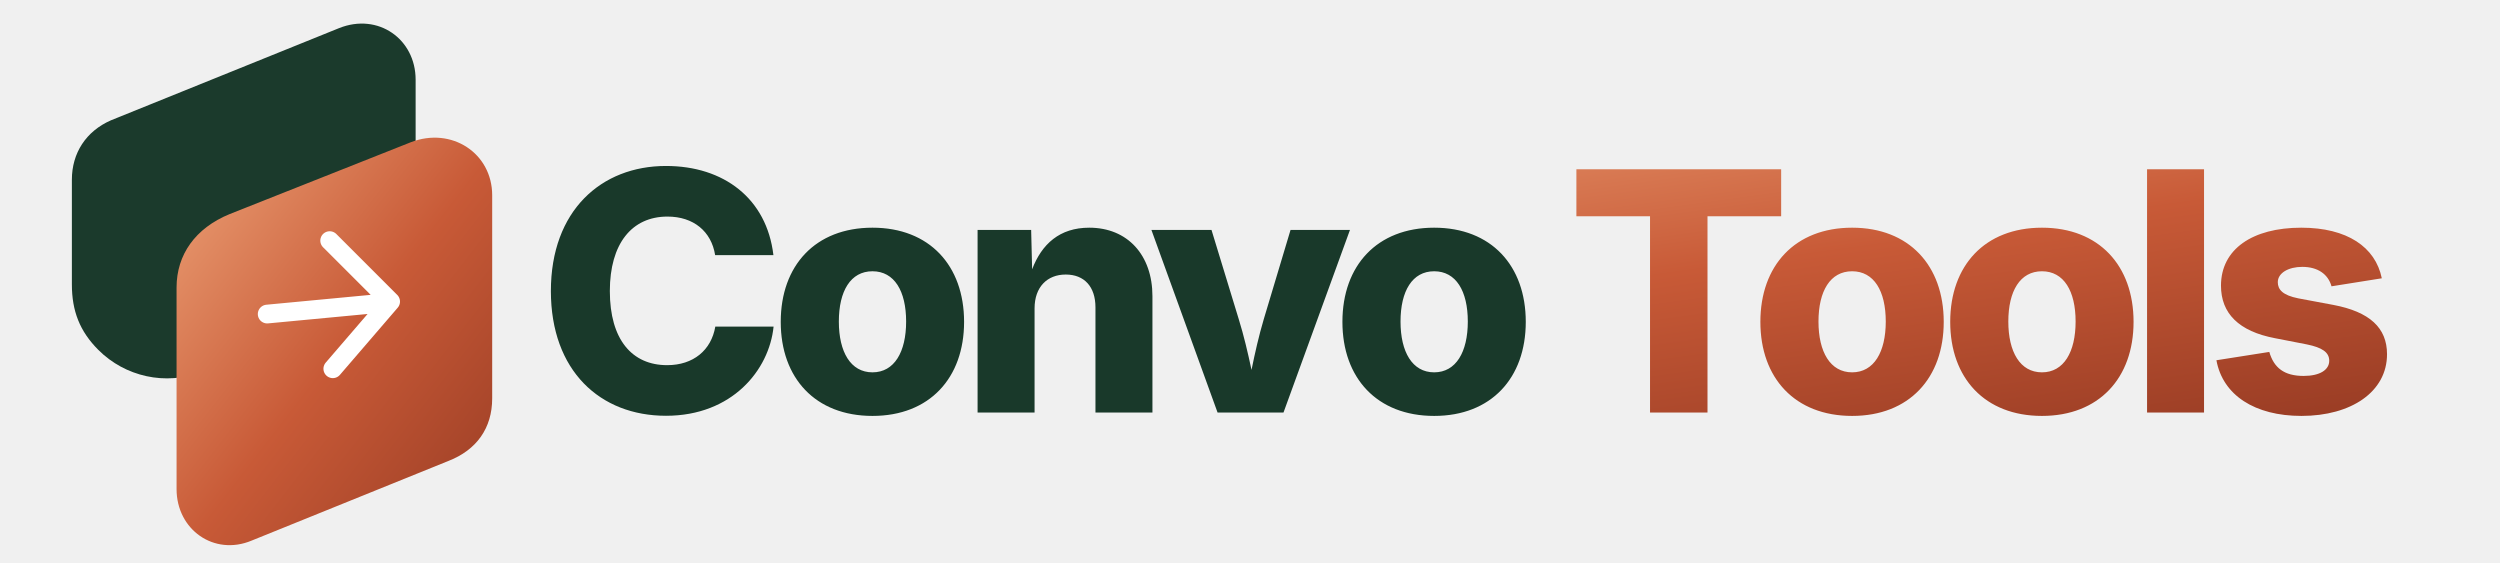
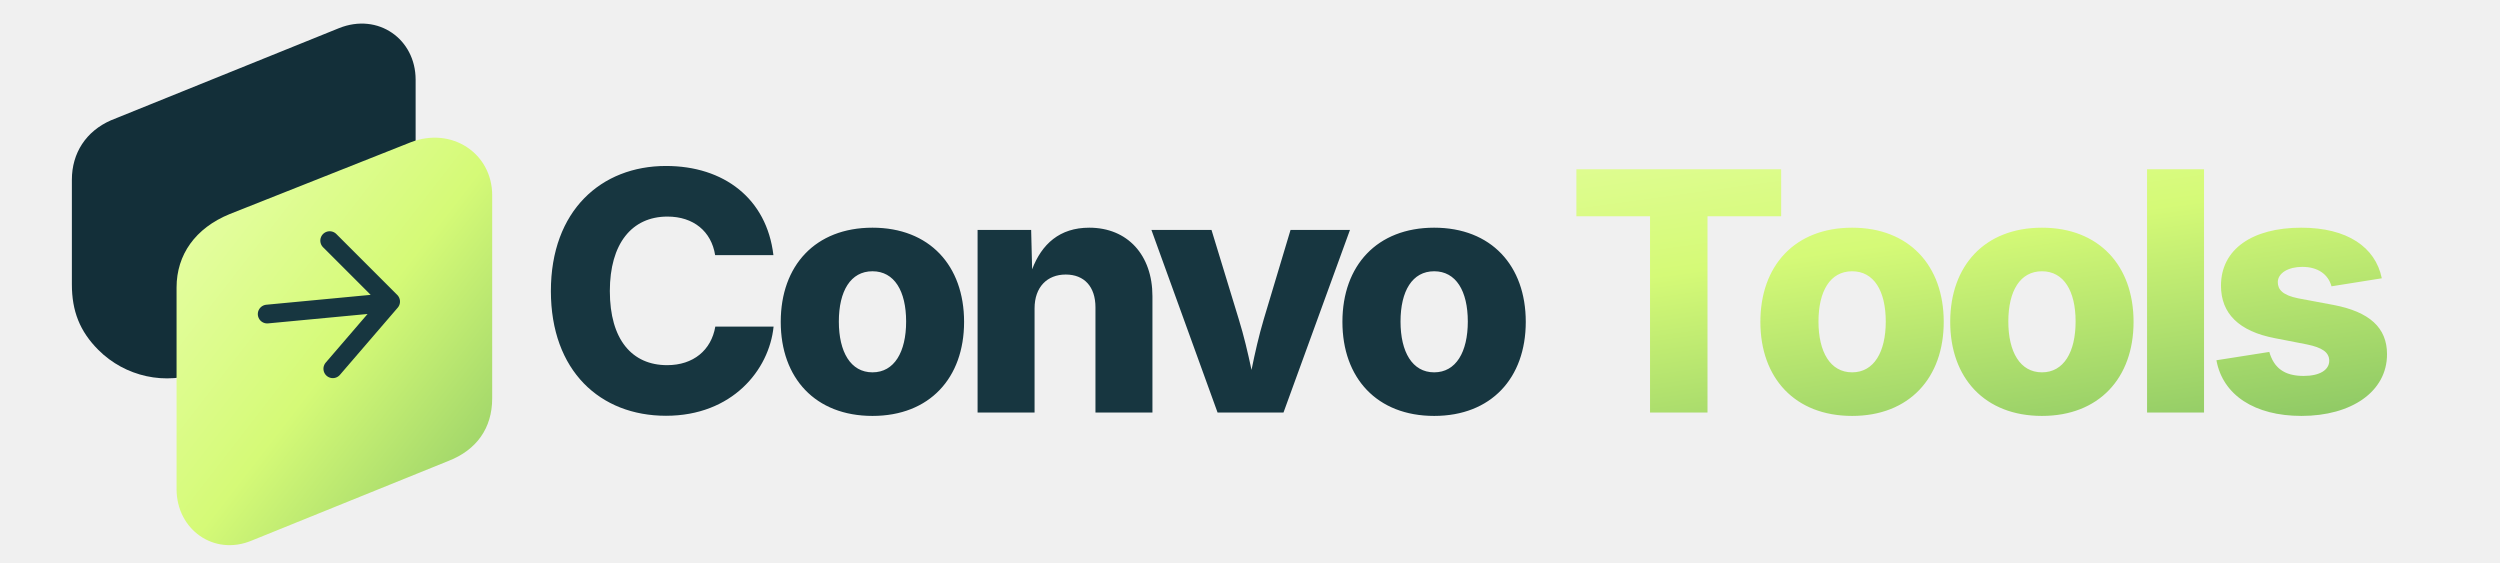
<svg xmlns="http://www.w3.org/2000/svg" viewBox="0 0 1600 360" role="img" aria-labelledby="title desc">
  <defs>
    <linearGradient id="ct-violet" x1="0" y1="0" x2="1" y2="1">
-       <stop offset="0" stop-color="#eda277" />
-       <stop offset=".52" stop-color="#c85a37" />
-       <stop offset="1" stop-color="#993c24" />
+       <stop offset="0" stop-color="#e9ffae" />
+       <stop offset=".52" stop-color="#d5fa77" />
+       <stop offset="1" stop-color="#8dc865" />
    </linearGradient>
  </defs>
  <g transform="translate(12 10)">
-     <path d="M34 105c0-17 9-31 25-38L205 8c25-10 49 7 49 33v132l-137 55c-23 9-49 3-66-14-12-12-17-25-17-42V105Z" fill="#1b3a2c" />
+     <path d="M34 105c0-17 9-31 25-38L205 8c25-10 49 7 49 33v132l-137 55c-23 9-49 3-66-14-12-12-17-25-17-42V105Z" fill="#132f39" />
    <path d="m135 127 116-46c26-10 52 7 52 34v130c0 19-10 33-28 40l-126 51c-24 10-48-7-48-33V174c0-21 12-38 34-47Z" fill="url(#ct-violet)" />
-     <path d="m159 191 74-7m-34-40 39 39-37 43" fill="none" stroke="#fff" stroke-width="12" stroke-linecap="round" stroke-linejoin="round" />
+     <path d="m159 191 74-7m-34-40 39 39-37 43" fill="none" stroke="#173640" stroke-width="12" stroke-linecap="round" stroke-linejoin="round" />
  </g>
  <text y="264" font-family="Inter, Arial, Helvetica, sans-serif" font-size="214" font-weight="800" letter-spacing="-11">
-     <tspan x="344" fill="#19392a" textLength="660" lengthAdjust="spacingAndGlyphs">Convo</tspan>
+     <tspan x="344" fill="#173640" textLength="660" lengthAdjust="spacingAndGlyphs">Convo</tspan>
    <tspan x="1002" fill="url(#ct-violet)" textLength="570" lengthAdjust="spacingAndGlyphs">Tools</tspan>
  </text>
</svg>
